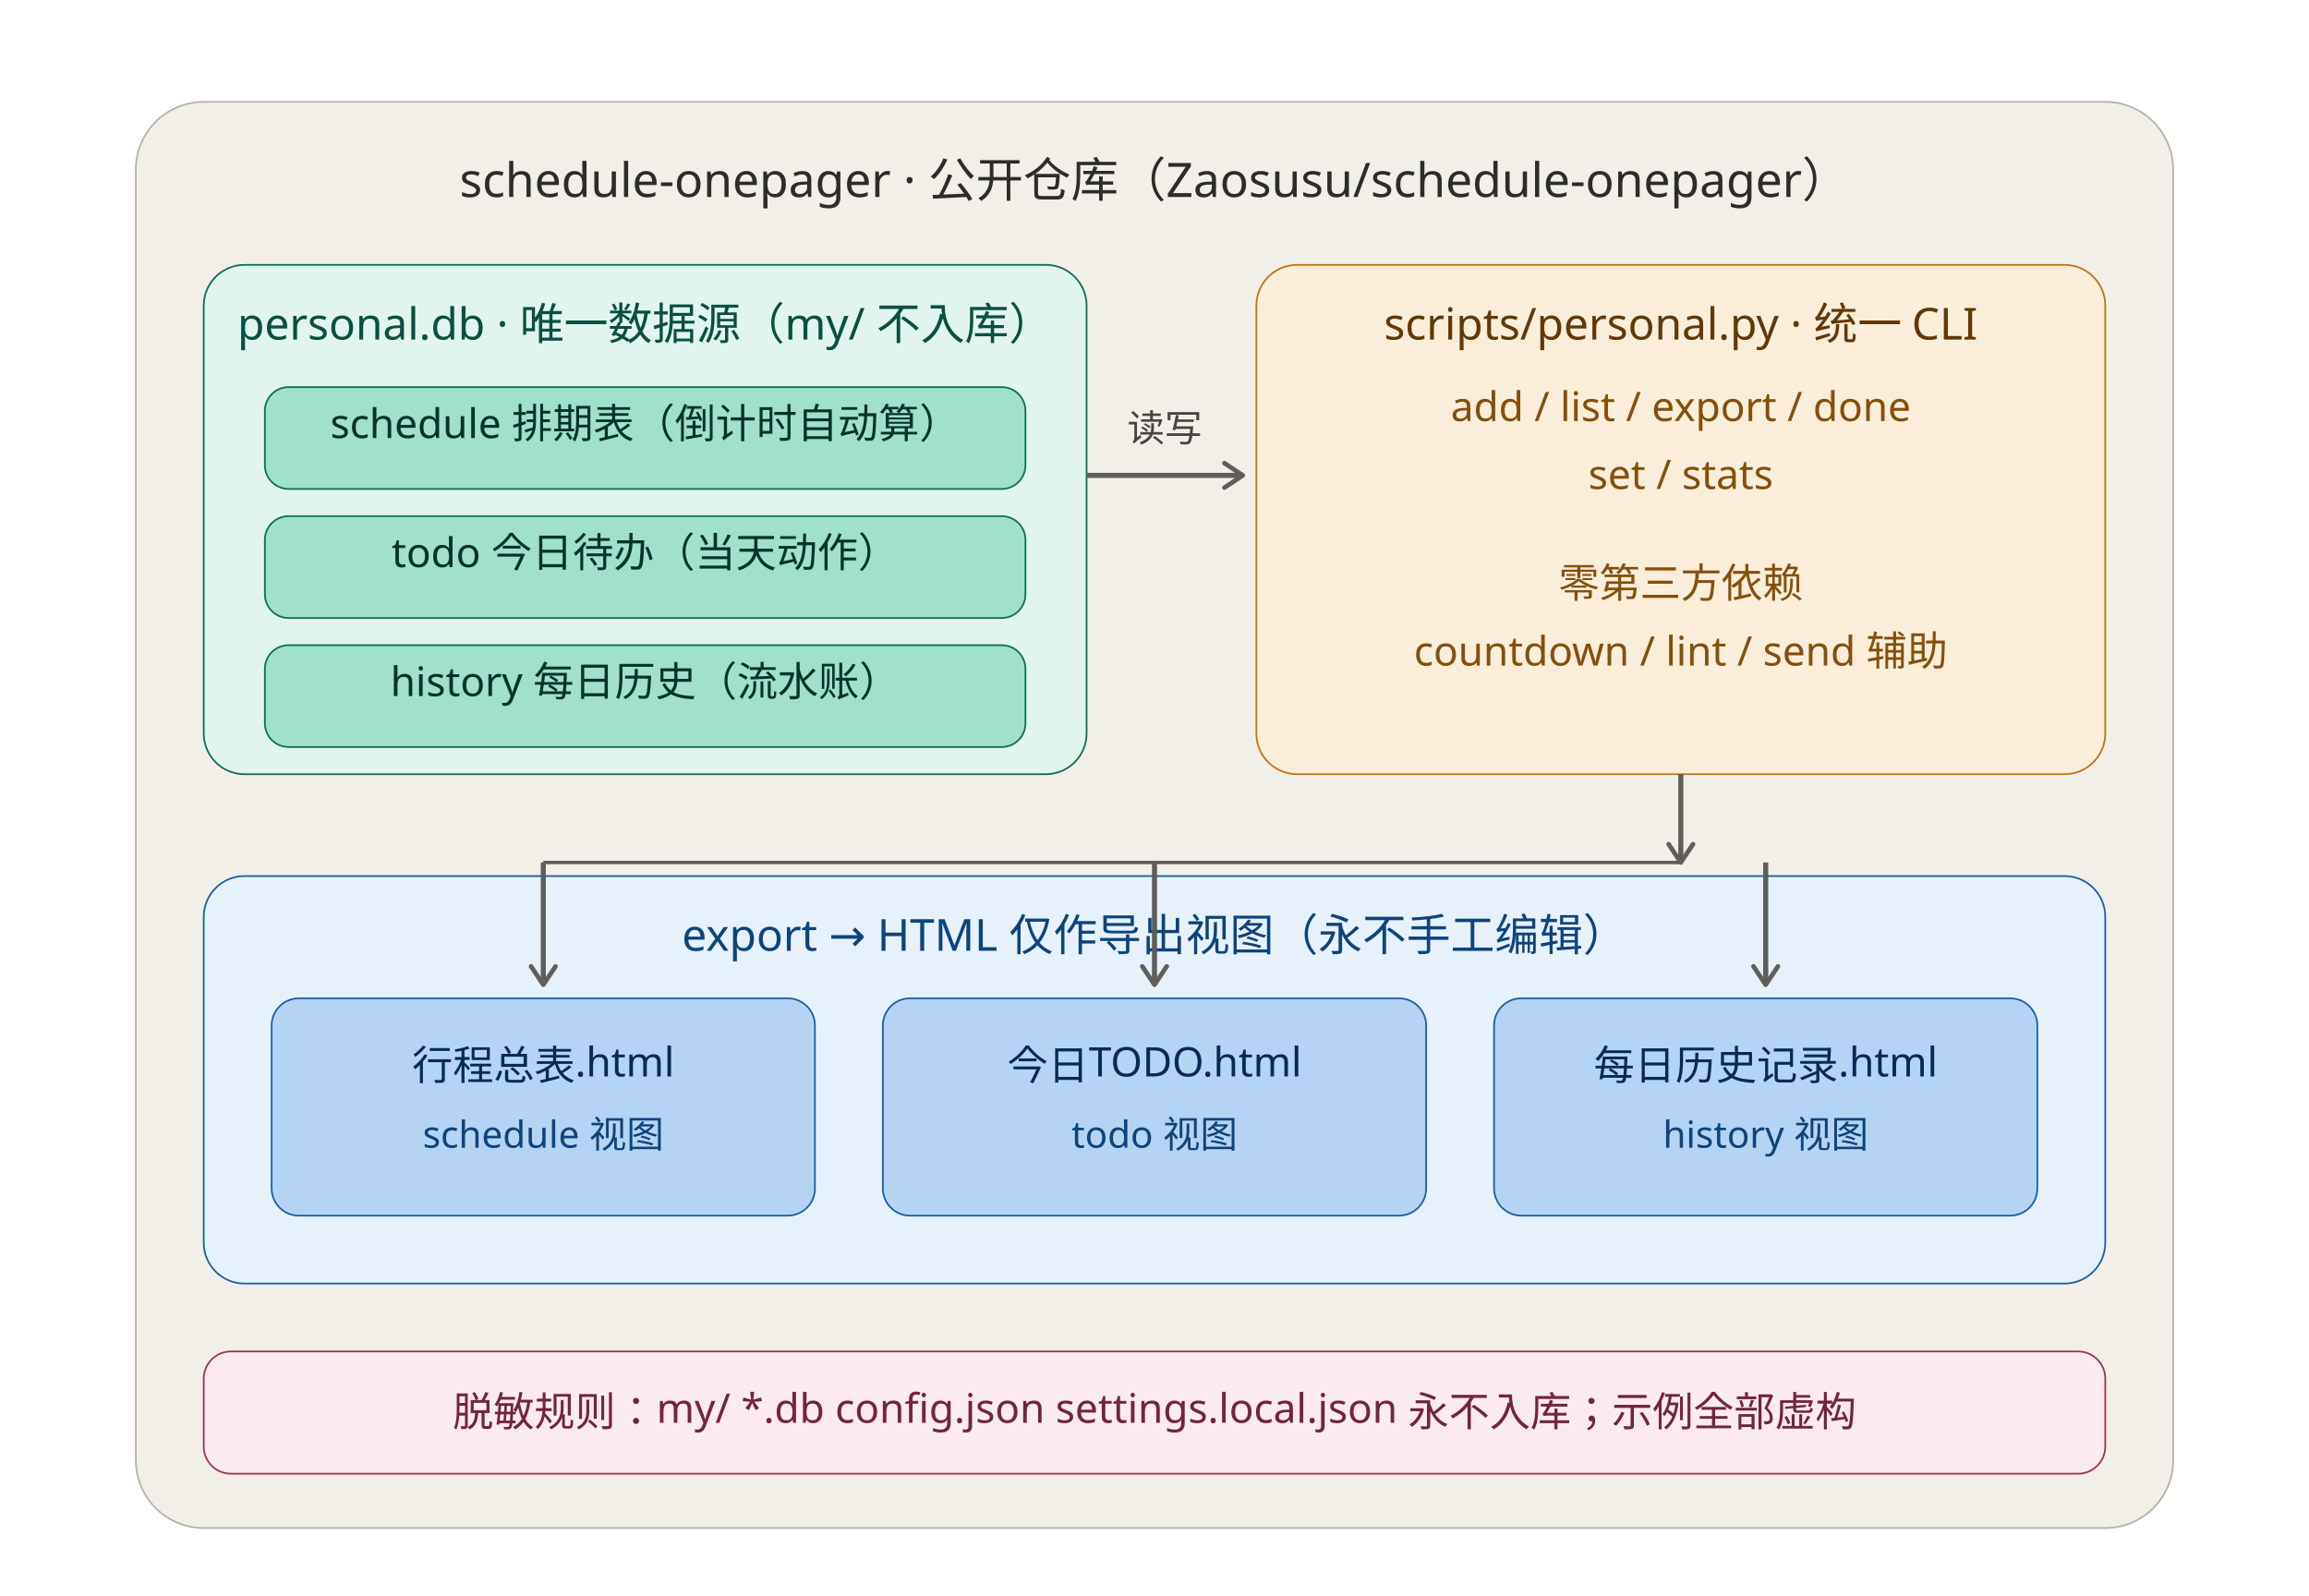
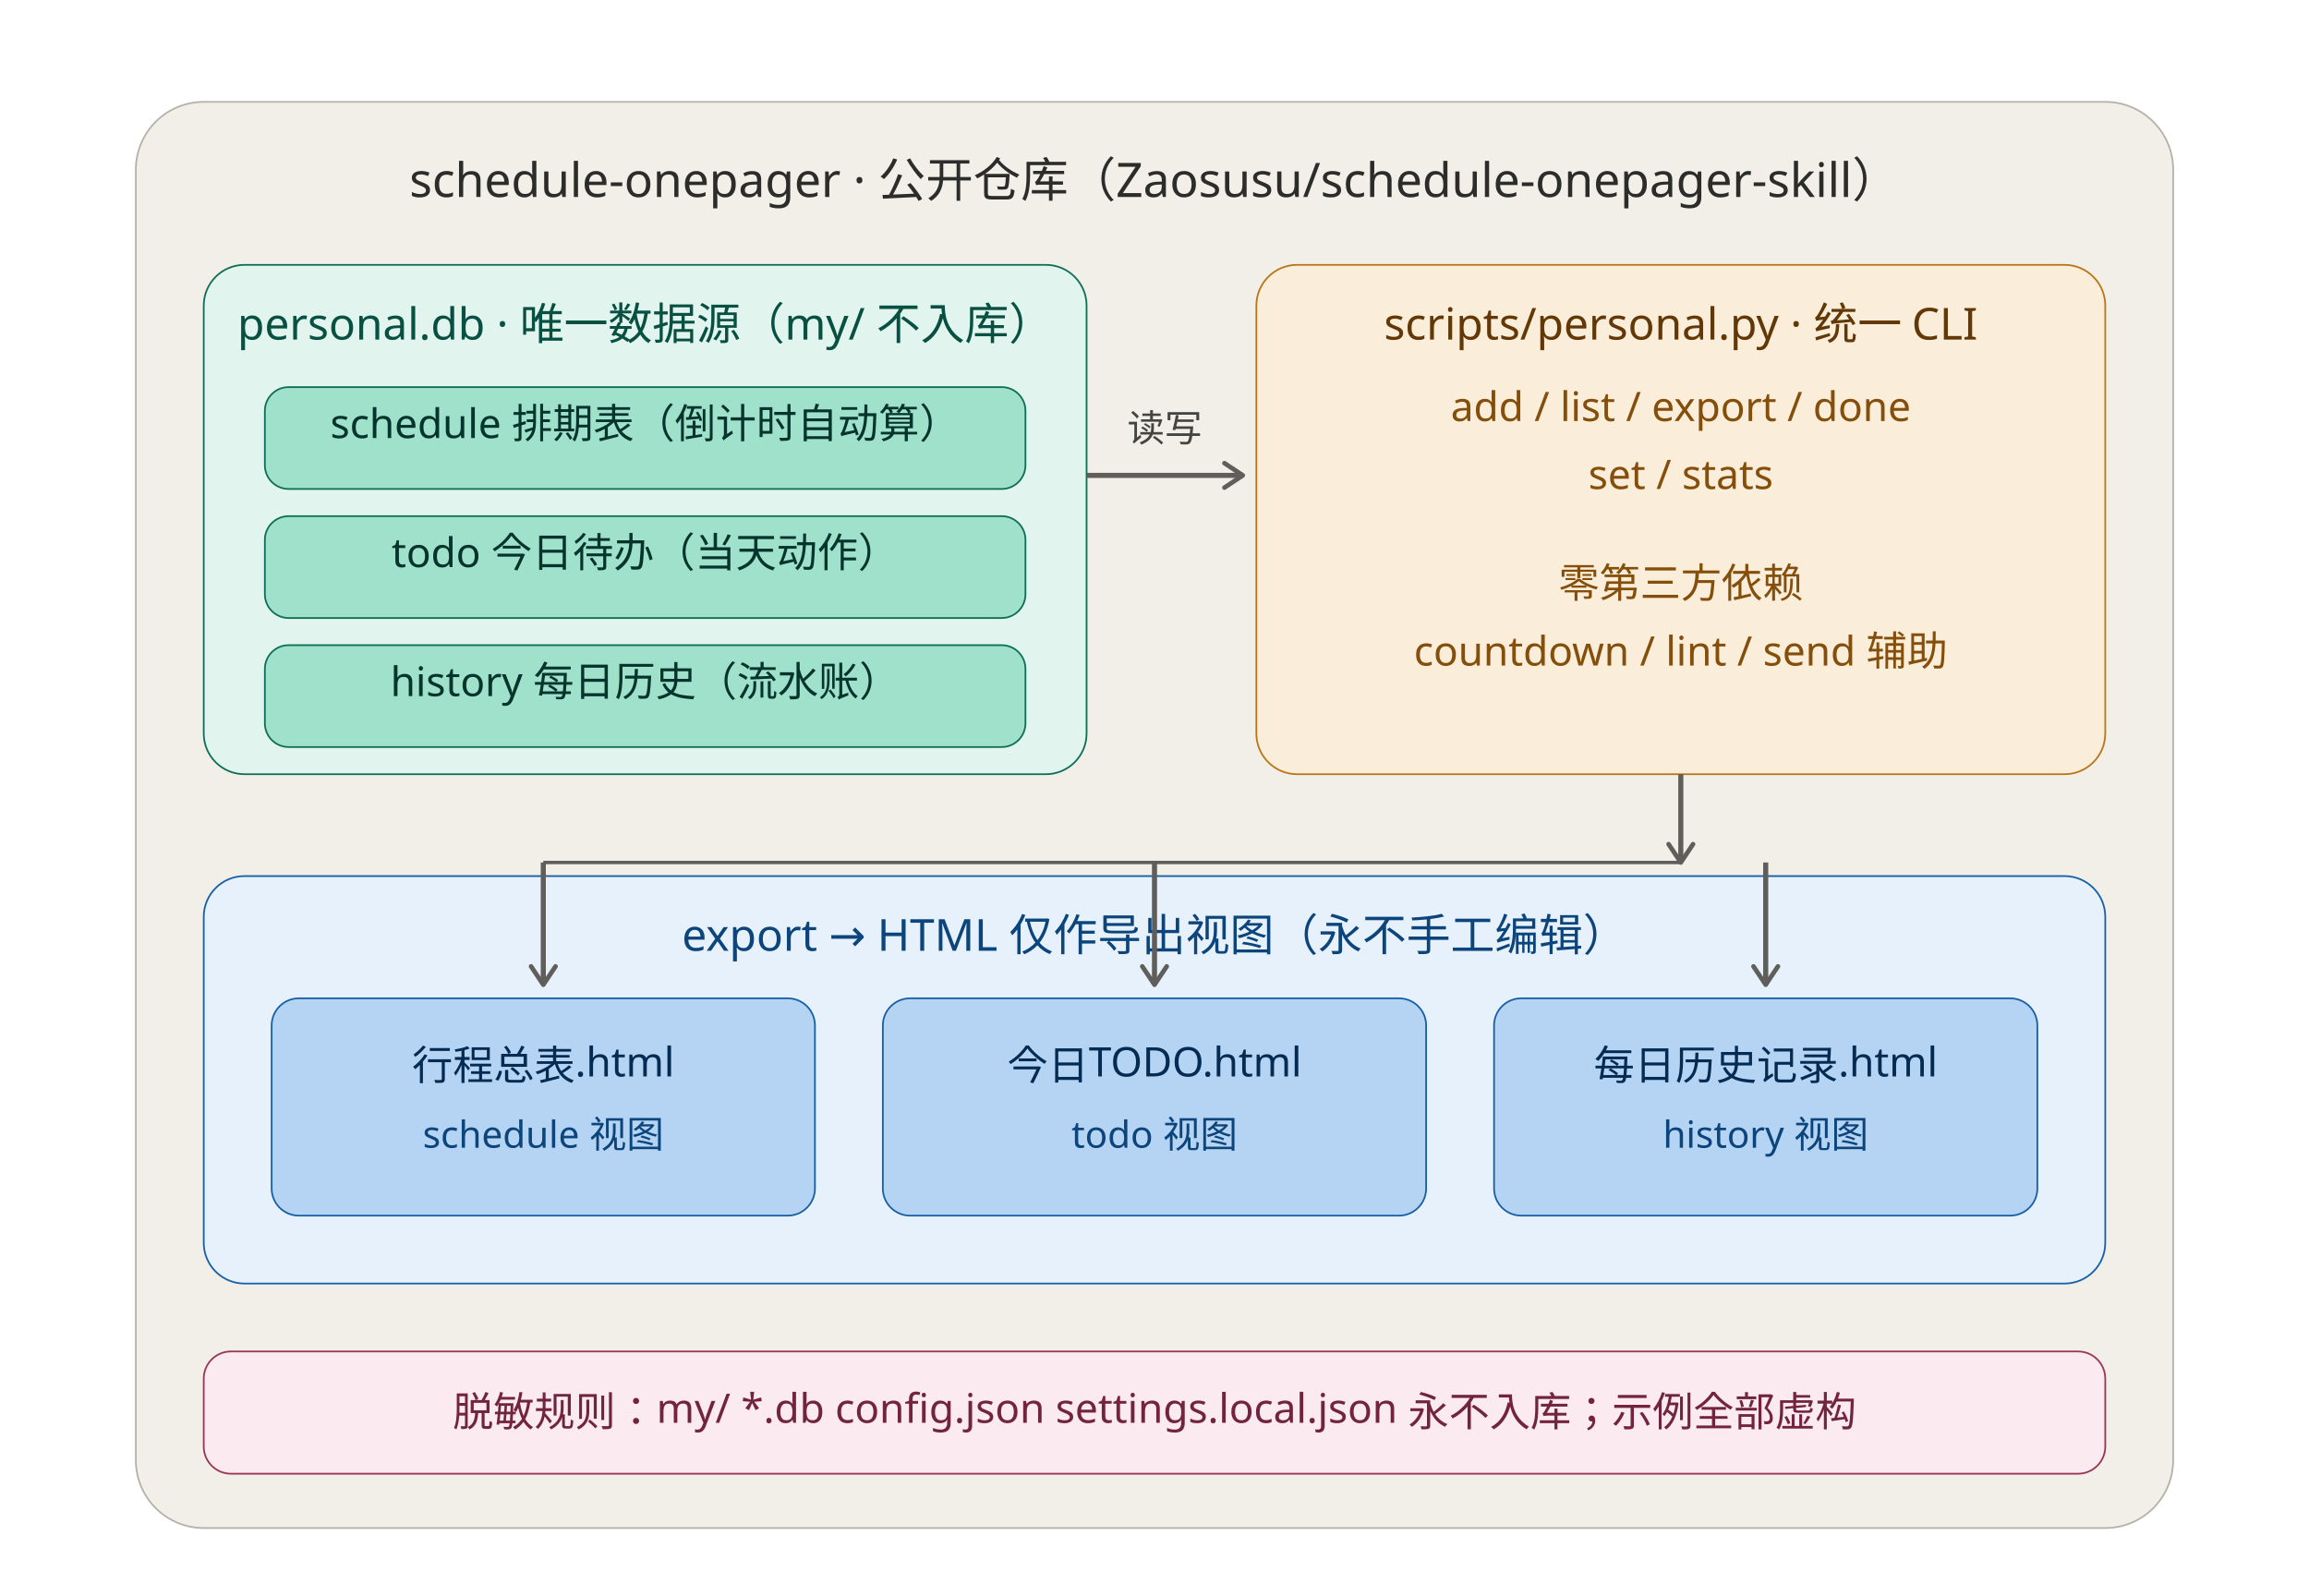
<svg xmlns="http://www.w3.org/2000/svg" viewBox="0 0 680 470" width="100%" role="img">
  <defs>
    <marker id="arrow" viewBox="0 0 10 10" refX="8" refY="5" markerWidth="6" markerHeight="6" orient="auto-start-reverse">
      <path d="M2 1L8 5L2 9" fill="none" stroke="context-stroke" stroke-width="1.5" stroke-linecap="round" stroke-linejoin="round" />
    </marker>
  </defs>
  <rect x="40" y="30" width="600" height="420" rx="20" fill="#F1EFE8" stroke="#B4B2A9" stroke-width="0.5" />
-   <text x="340" y="58" text-anchor="middle" font-family="sans-serif" font-size="14" font-weight="500" fill="#2C2C2A">schedule-onepager · 公开仓库（Zaosusu/schedule-onepager）</text>
+   <text x="340" y="58" text-anchor="middle" font-family="sans-serif" font-size="14" font-weight="500" fill="#2C2C2A">schedule-onepager · 公开仓库（Zaosusu/schedule-onepager-skill）</text>
  <g>
    <rect x="60" y="78" width="260" height="150" rx="12" fill="#E1F5EE" stroke="#0F6E56" stroke-width="0.5" />
    <text x="190" y="100" text-anchor="middle" font-family="sans-serif" font-size="13" font-weight="500" fill="#085041">personal.db · 唯一数据源（my/ 不入库）</text>
    <rect x="78" y="114" width="224" height="30" rx="7" fill="#9FE1CB" stroke="#0F6E56" stroke-width="0.5" />
    <text x="190" y="129" text-anchor="middle" font-family="sans-serif" font-size="12" font-weight="500" fill="#04342C">schedule 排期表（倒计时自动算）</text>
    <rect x="78" y="152" width="224" height="30" rx="7" fill="#9FE1CB" stroke="#0F6E56" stroke-width="0.5" />
    <text x="190" y="167" text-anchor="middle" font-family="sans-serif" font-size="12" font-weight="500" fill="#04342C">todo 今日待办（当天动作）</text>
    <rect x="78" y="190" width="224" height="30" rx="7" fill="#9FE1CB" stroke="#0F6E56" stroke-width="0.5" />
    <text x="190" y="205" text-anchor="middle" font-family="sans-serif" font-size="12" font-weight="500" fill="#04342C">history 每日历史（流水账）</text>
  </g>
  <g>
    <rect x="370" y="78" width="250" height="150" rx="12" fill="#FAEEDA" stroke="#BA7517" stroke-width="0.5" />
    <text x="495" y="100" text-anchor="middle" font-family="sans-serif" font-size="13" font-weight="500" fill="#633806">scripts/personal.py · 统一 CLI</text>
    <text x="495" y="124" text-anchor="middle" font-family="sans-serif" font-size="12" fill="#854F0B">add / list / export / done</text>
    <text x="495" y="144" text-anchor="middle" font-family="sans-serif" font-size="12" fill="#854F0B">set / stats</text>
    <text x="495" y="176" text-anchor="middle" font-family="sans-serif" font-size="12" fill="#854F0B">零第三方依赖</text>
    <text x="495" y="196" text-anchor="middle" font-family="sans-serif" font-size="12" fill="#854F0B">countdown / lint / send 辅助</text>
  </g>
  <line x1="320" y1="140" x2="366" y2="140" stroke="#5F5E5A" stroke-width="1.5" marker-end="url(#arrow)" />
  <text x="343" y="130" text-anchor="middle" font-family="sans-serif" font-size="11" fill="#444441">读写</text>
  <g>
    <rect x="60" y="258" width="560" height="120" rx="12" fill="#E6F1FB" stroke="#185FA5" stroke-width="0.5" />
    <text x="340" y="280" text-anchor="middle" font-family="sans-serif" font-size="13" font-weight="500" fill="#0C447C">export → HTML 仅作导出视图（永不手工编辑）</text>
    <rect x="80" y="294" width="160" height="64" rx="8" fill="#B5D4F4" stroke="#185FA5" stroke-width="0.5" />
    <text x="160" y="318" text-anchor="middle" font-family="sans-serif" font-size="12" font-weight="500" fill="#042C53">行程总表.html</text>
    <text x="160" y="338" text-anchor="middle" font-family="sans-serif" font-size="11" fill="#0C447C">schedule 视图</text>
    <rect x="260" y="294" width="160" height="64" rx="8" fill="#B5D4F4" stroke="#185FA5" stroke-width="0.5" />
    <text x="340" y="318" text-anchor="middle" font-family="sans-serif" font-size="12" font-weight="500" fill="#042C53">今日TODO.html</text>
    <text x="340" y="338" text-anchor="middle" font-family="sans-serif" font-size="11" fill="#0C447C">todo 视图</text>
    <rect x="440" y="294" width="160" height="64" rx="8" fill="#B5D4F4" stroke="#185FA5" stroke-width="0.5" />
    <text x="520" y="318" text-anchor="middle" font-family="sans-serif" font-size="12" font-weight="500" fill="#042C53">每日历史记录.html</text>
    <text x="520" y="338" text-anchor="middle" font-family="sans-serif" font-size="11" fill="#0C447C">history 视图</text>
  </g>
  <line x1="495" y1="228" x2="495" y2="254" stroke="#5F5E5A" stroke-width="1.5" marker-end="url(#arrow)" />
  <line x1="495" y1="254" x2="160" y2="254" stroke="#5F5E5A" stroke-width="1" />
  <line x1="160" y1="254" x2="160" y2="290" stroke="#5F5E5A" stroke-width="1.5" marker-end="url(#arrow)" />
  <line x1="340" y1="254" x2="340" y2="290" stroke="#5F5E5A" stroke-width="1.5" marker-end="url(#arrow)" />
  <line x1="520" y1="254" x2="520" y2="290" stroke="#5F5E5A" stroke-width="1.5" marker-end="url(#arrow)" />
  <rect x="60" y="398" width="560" height="36" rx="8" fill="#FBEAF0" stroke="#993556" stroke-width="0.5" />
  <text x="340" y="420" text-anchor="middle" font-family="sans-serif" font-size="12" font-weight="500" fill="#72243E">脱敏规则：my/ *.db config.json settings.local.json 永不入库；示例全部虚构</text>
</svg>
